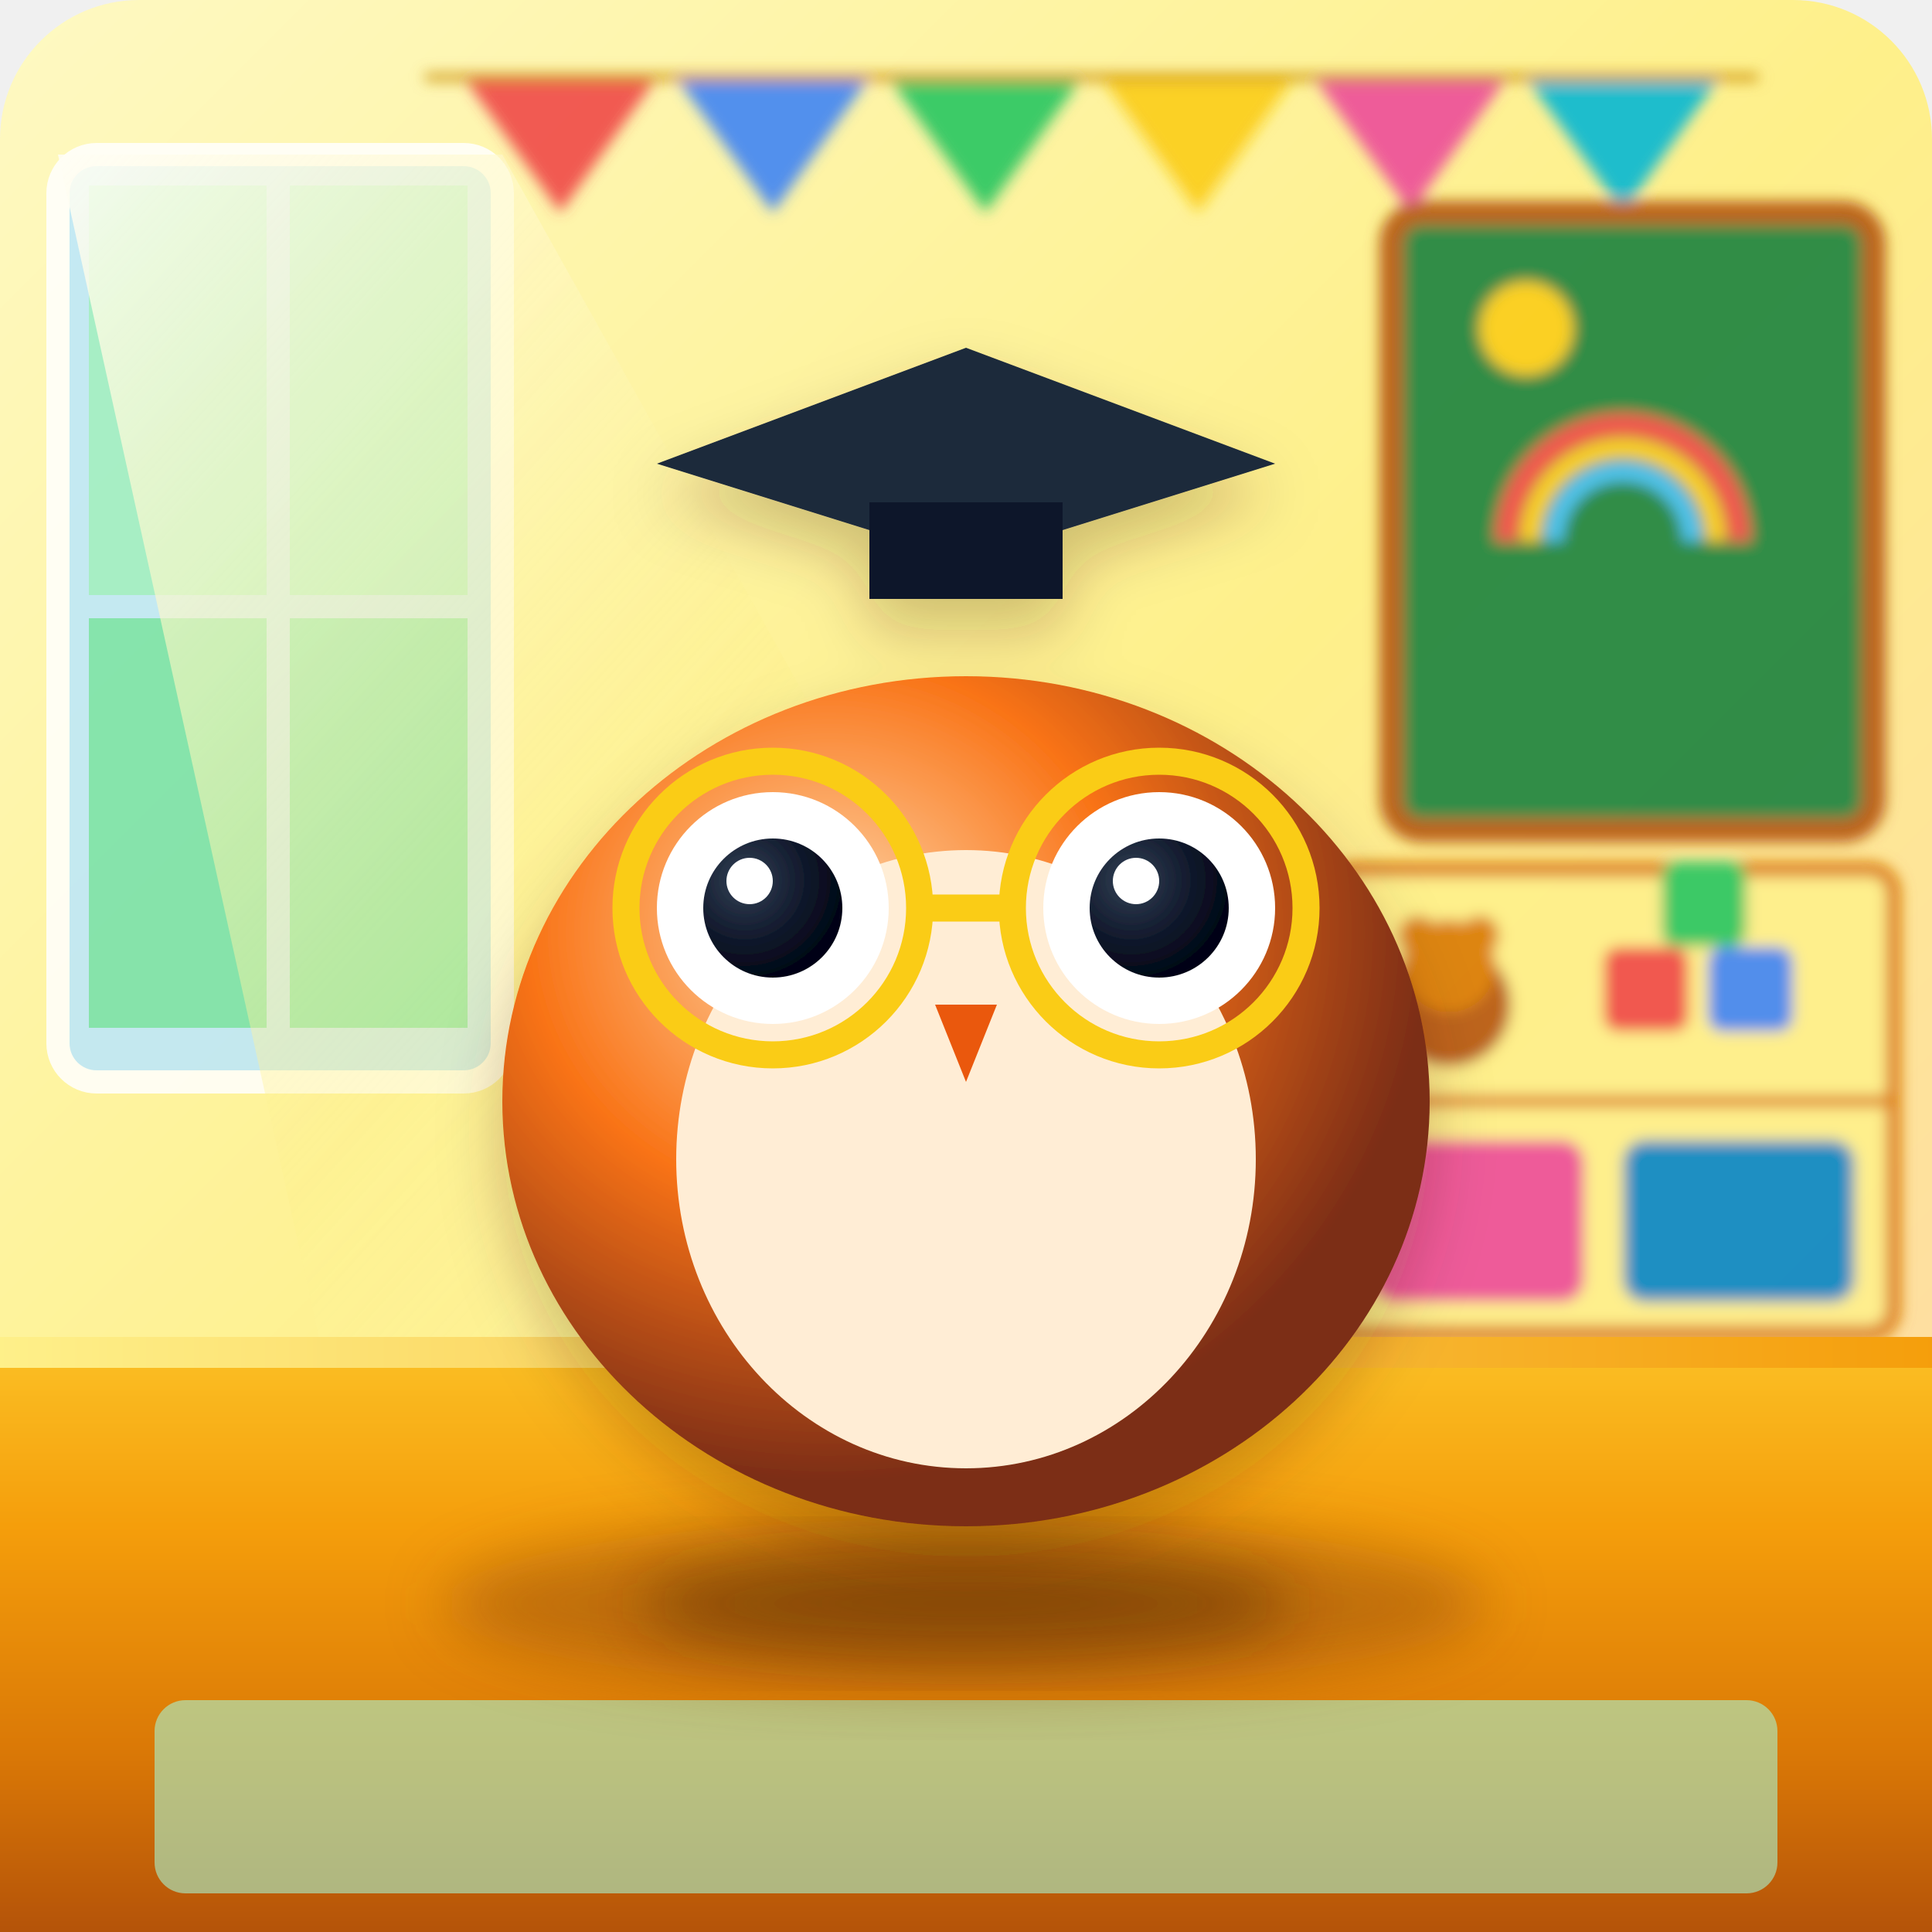
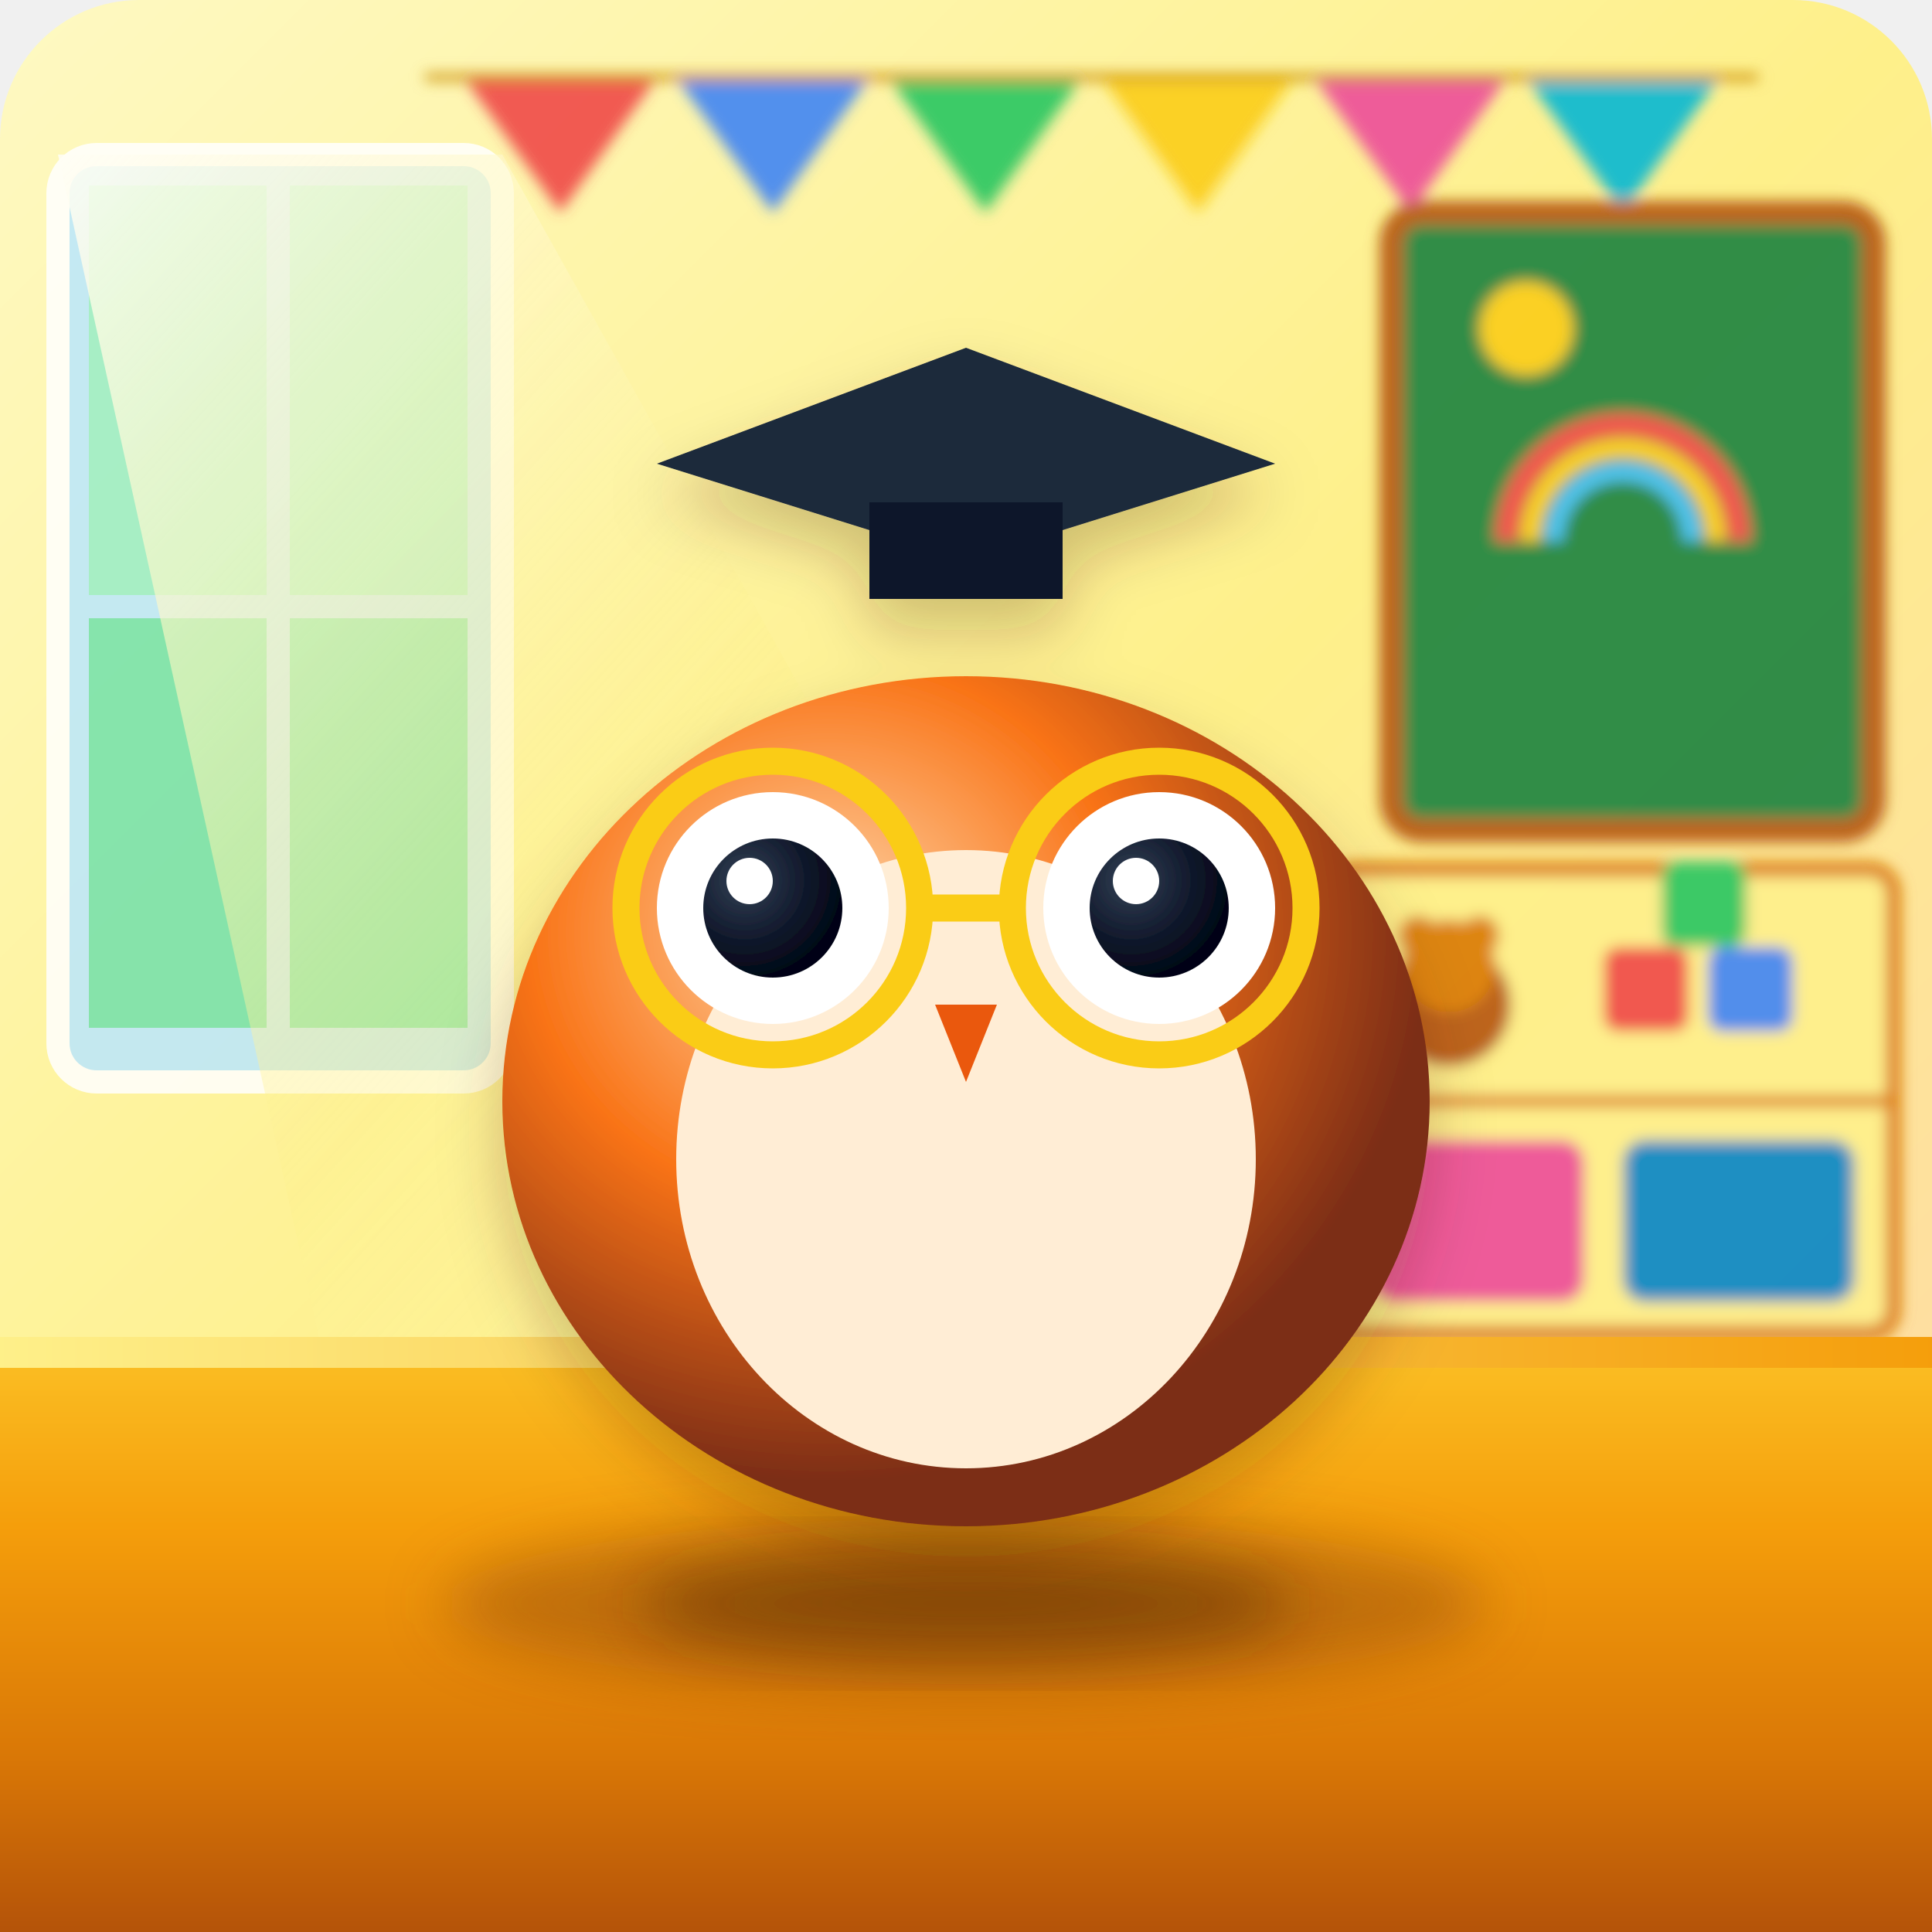
<svg xmlns="http://www.w3.org/2000/svg" viewBox="0 0 500 500" width="100%" height="100%">
  <defs>
    <linearGradient id="roomWall" x1="0%" y1="0%" x2="100%" y2="100%">
      <stop offset="0%" stop-color="#fef9c3" />
      <stop offset="50%" stop-color="#fef08a" />
      <stop offset="100%" stop-color="#fed7aa" />
    </linearGradient>
    <linearGradient id="sunBeam" x1="0%" y1="0%" x2="100%" y2="100%">
      <stop offset="0%" stop-color="#ffffff" stop-opacity="0.85" />
      <stop offset="50%" stop-color="#fef08a" stop-opacity="0.35" />
      <stop offset="100%" stop-color="#ffffff" stop-opacity="0" />
    </linearGradient>
    <linearGradient id="oakTable" x1="0%" y1="0%" x2="0%" y2="100%">
      <stop offset="0%" stop-color="#fbbf24" />
      <stop offset="30%" stop-color="#f59e0b" />
      <stop offset="70%" stop-color="#d97706" />
      <stop offset="100%" stop-color="#b45309" />
    </linearGradient>
    <linearGradient id="tableBevel" x1="0%" y1="0%" x2="100%" y2="0%">
      <stop offset="0%" stop-color="#fef08a" />
      <stop offset="100%" stop-color="#f59e0b" />
    </linearGradient>
    <filter id="bgBlur" x="-10%" y="-10%" width="120%" height="120%">
      <feGaussianBlur stdDeviation="1.8" />
    </filter>
    <filter id="tableShadow" x="-30%" y="-30%" width="160%" height="160%">
      <feGaussianBlur stdDeviation="8" />
    </filter>
    <filter id="charDepth" x="-20%" y="-20%" width="140%" height="140%">
      <feDropShadow dx="0" dy="8" stdDeviation="8" flood-color="#451a03" flood-opacity="0.25" />
    </filter>
    <radialGradient id="pixarEye" cx="30%" cy="30%" r="70%">
      <stop offset="0%" stop-color="#334155" />
      <stop offset="65%" stop-color="#0f172a" />
      <stop offset="100%" stop-color="#020617" />
    </radialGradient>
    <radialGradient id="owlBrown2" cx="35%" cy="30%" r="65%">
      <stop offset="0%" stop-color="#fed7aa" />
      <stop offset="50%" stop-color="#f97316" />
      <stop offset="100%" stop-color="#7c2d12" />
    </radialGradient>
  </defs>
  <rect width="500" height="500" rx="36" fill="url(#roomWall)" />
  <g opacity="0.85">
    <rect x="15" y="40" width="115" height="240" rx="10" fill="#bae6fd" stroke="#ffffff" stroke-width="6" />
    <rect x="23" y="48" width="46" height="106" fill="#86efac" opacity="0.65" />
    <rect x="75" y="48" width="46" height="106" fill="#86efac" opacity="0.65" />
    <rect x="23" y="160" width="46" height="106" fill="#4ade80" opacity="0.65" />
    <rect x="75" y="160" width="46" height="106" fill="#4ade80" opacity="0.65" />
    <polygon points="15,40 130,40 320,380 90,380" fill="url(#sunBeam)" />
  </g>
  <g filter="url(#bgBlur)" opacity="0.88">
    <polygon points="120,20 145,55 170,20" fill="#ef4444" />
    <polygon points="175,20 200,55 225,20" fill="#3b82f6" />
    <polygon points="230,20 255,55 280,20" fill="#22c55e" />
    <polygon points="285,20 310,55 335,20" fill="#facc15" />
    <polygon points="340,20 365,55 390,20" fill="#ec4899" />
    <polygon points="395,20 420,55 445,20" fill="#06b6d4" />
    <line x1="110" y1="20" x2="455" y2="20" stroke="#ca8a04" stroke-width="2" />
    <rect x="360" y="55" width="125" height="160" rx="8" fill="#15803d" stroke="#b45309" stroke-width="6" />
    <path d="M 390 140 A 30 30 0 0 1 450 140" fill="none" stroke="#ef4444" stroke-width="6" />
    <path d="M 396 140 A 24 24 0 0 1 444 140" fill="none" stroke="#facc15" stroke-width="5" />
    <path d="M 402 140 A 18 18 0 0 1 438 140" fill="none" stroke="#38bdf8" stroke-width="5" />
    <circle cx="395" cy="85" r="12" fill="#facc15" />
    <rect x="345" y="225" width="145" height="120" rx="6" fill="#fef08a" stroke="#d97706" stroke-width="4" />
    <line x1="345" y1="285" x2="490" y2="285" stroke="#d97706" stroke-width="3" />
    <circle cx="375" cy="260" r="16" fill="#b45309" />
    <circle cx="375" cy="250" r="12" fill="#d97706" />
    <circle cx="367" cy="242" r="5" fill="#d97706" />
    <circle cx="383" cy="242" r="5" fill="#d97706" />
    <rect x="415" y="245" width="22" height="22" rx="4" fill="#ef4444" />
    <rect x="442" y="245" width="22" height="22" rx="4" fill="#3b82f6" />
    <rect x="430" y="223" width="22" height="22" rx="4" fill="#22c55e" />
    <rect x="355" y="295" width="55" height="42" rx="6" fill="#ec4899" />
    <rect x="420" y="295" width="60" height="42" rx="6" fill="#0284c7" />
  </g>
  <path d="M 0 350 L 500 350 L 500 500 L 0 500 Z" fill="url(#oakTable)" />
  <rect x="0" y="346" width="500" height="8" fill="url(#tableBevel)" />
-   <rect x="40" y="440" width="420" height="50" rx="8" fill="#a7f3d0" opacity="0.6" />
  <ellipse cx="250" cy="415" rx="135" ry="22" fill="#78350f" opacity="0.38" filter="url(#tableShadow)" />
  <ellipse cx="250" cy="415" rx="85" ry="14" fill="#451a03" opacity="0.45" filter="url(#tableShadow)" />
  <g filter="url(#charDepth)">
    <ellipse cx="250" cy="285" rx="120" ry="110" fill="url(#owlBrown2)" />
    <ellipse cx="250" cy="300" rx="75" ry="80" fill="#ffedd5" />
    <circle cx="200" cy="235" r="38" fill="none" stroke="#facc15" stroke-width="7" />
    <circle cx="300" cy="235" r="38" fill="none" stroke="#facc15" stroke-width="7" />
    <line x1="238" y1="235" x2="262" y2="235" stroke="#facc15" stroke-width="7" />
    <circle cx="200" cy="235" r="30" fill="#ffffff" />
    <circle cx="300" cy="235" r="30" fill="#ffffff" />
    <circle cx="200" cy="235" r="18" fill="url(#pixarEye)" />
    <circle cx="300" cy="235" r="18" fill="url(#pixarEye)" />
    <circle cx="194" cy="228" r="6" fill="#ffffff" />
    <circle cx="294" cy="228" r="6" fill="#ffffff" />
    <polygon points="242,260 258,260 250,280" fill="#ea580c" />
    <polygon points="250,90 170,120 250,145 330,120" fill="#1e293b" />
    <rect x="225" y="130" width="50" height="25" fill="#0f172a" />
  </g>
</svg>
